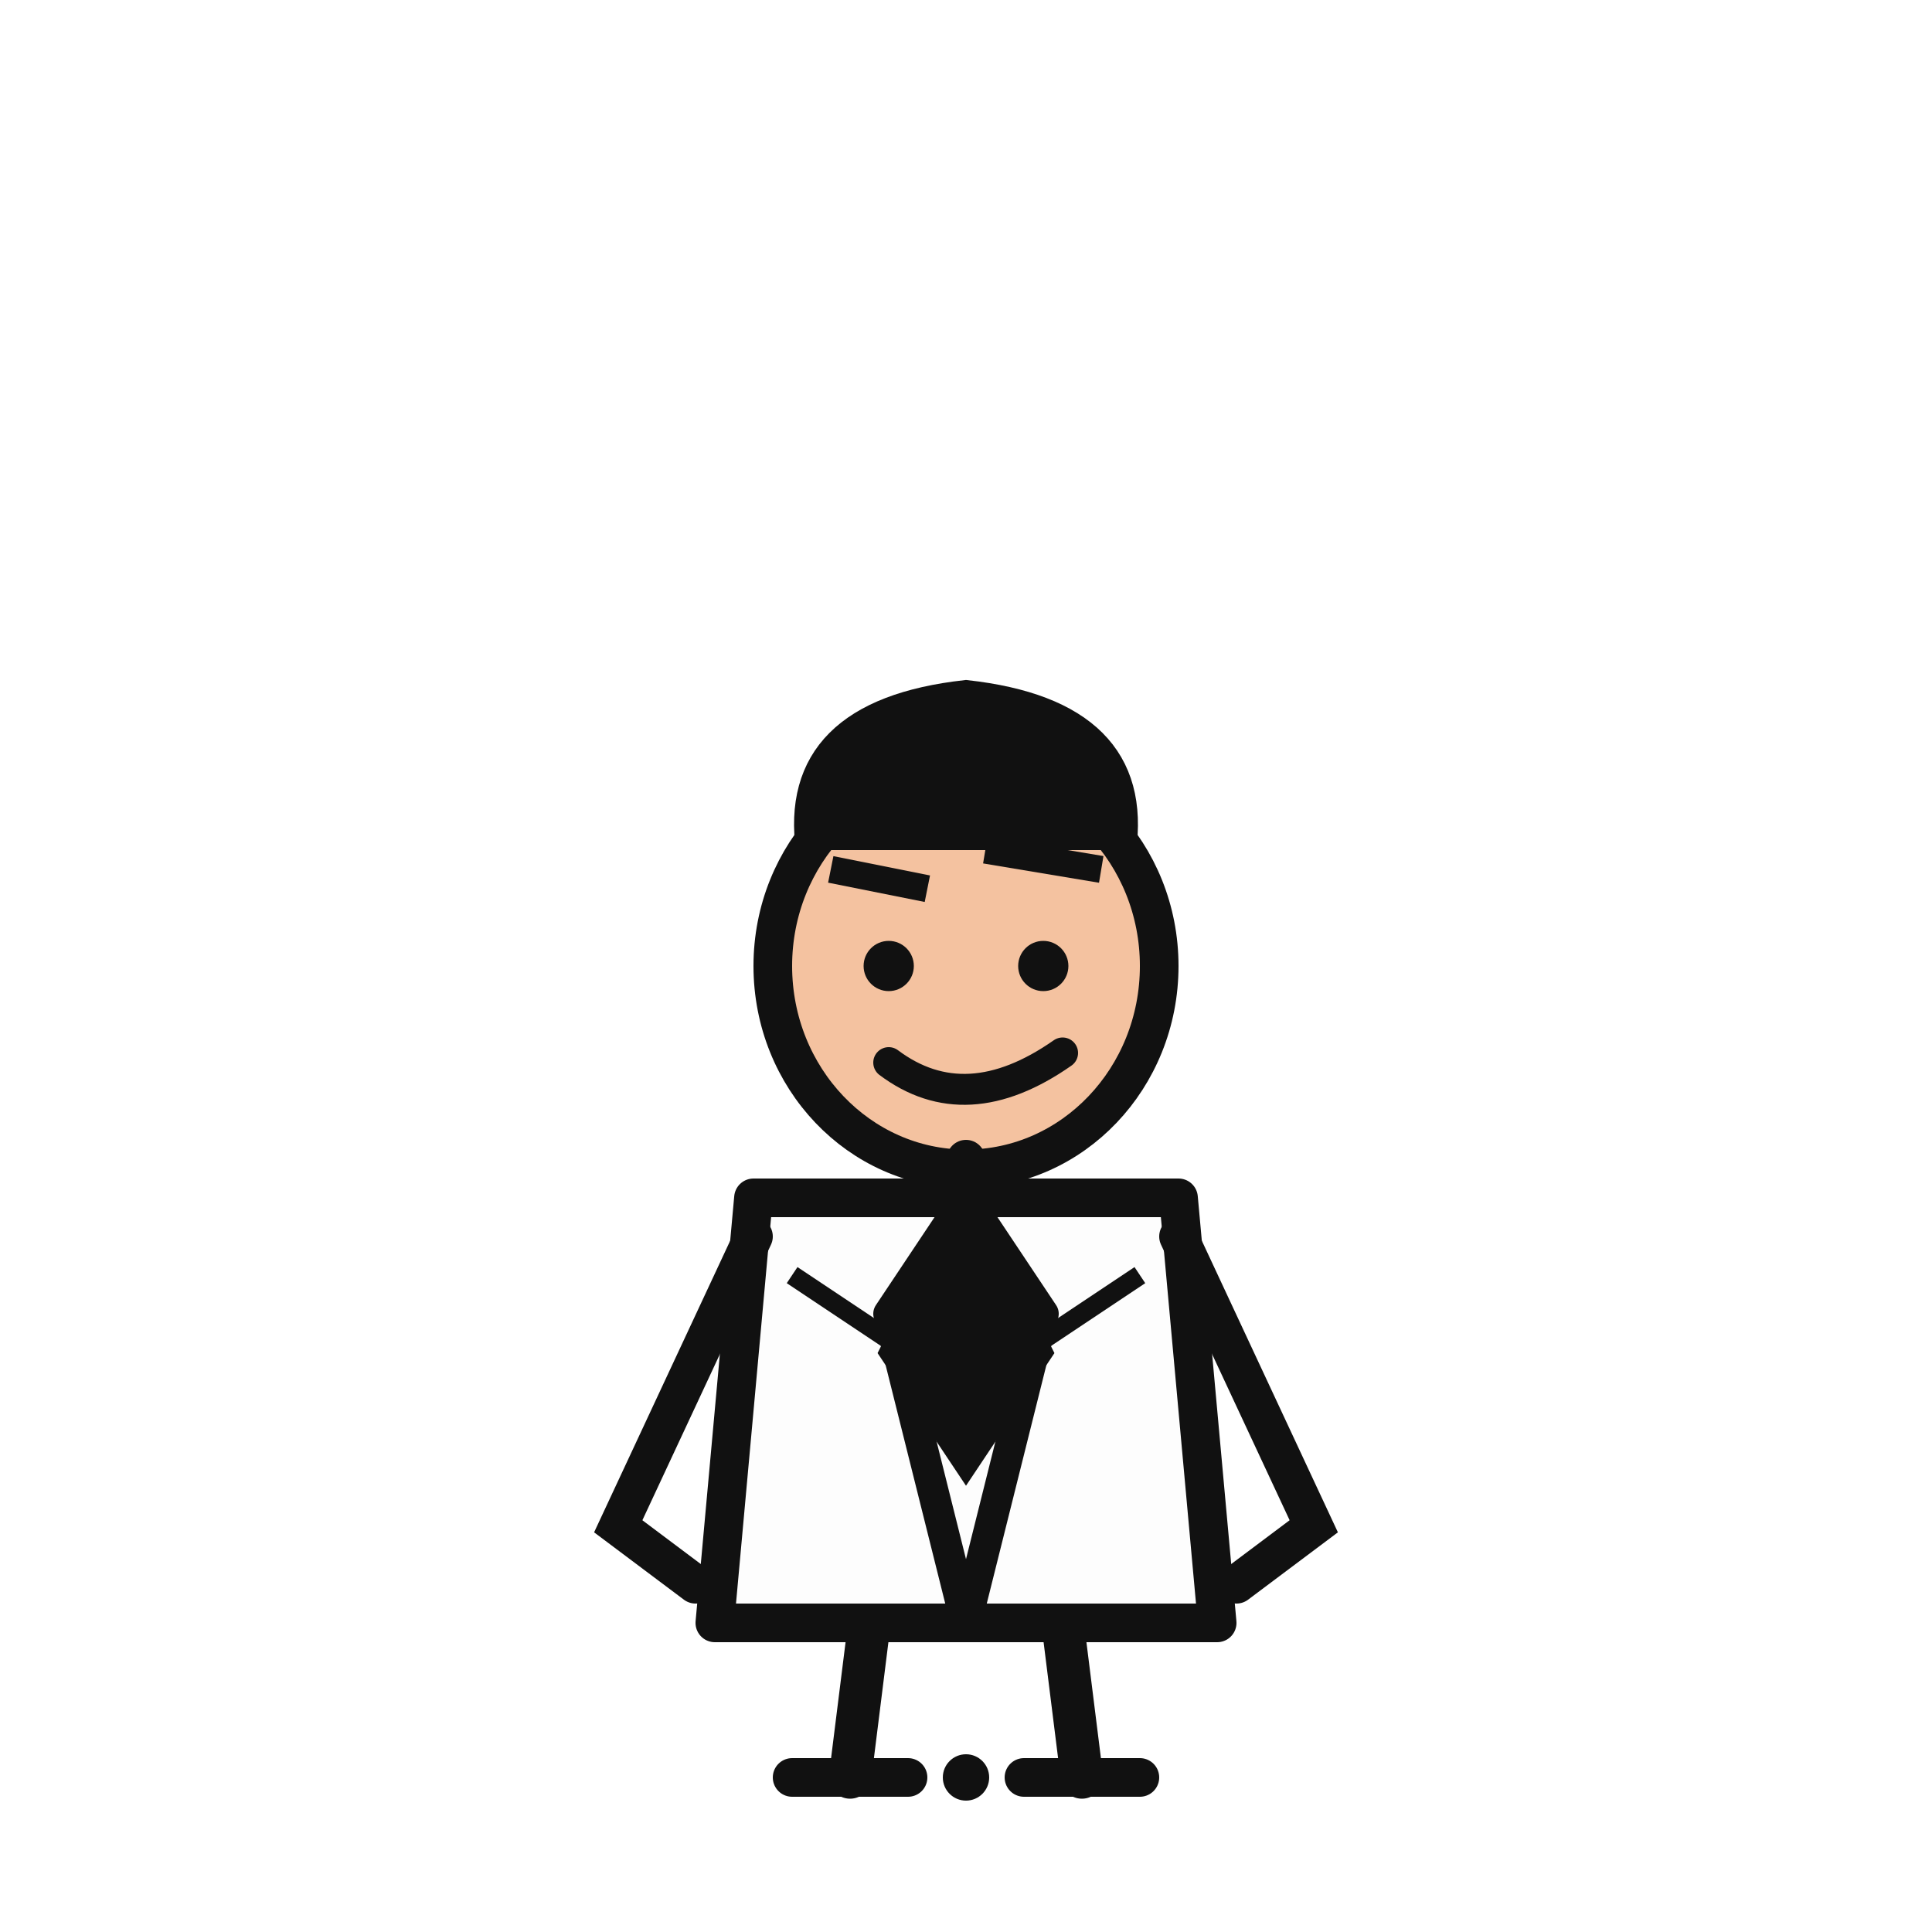
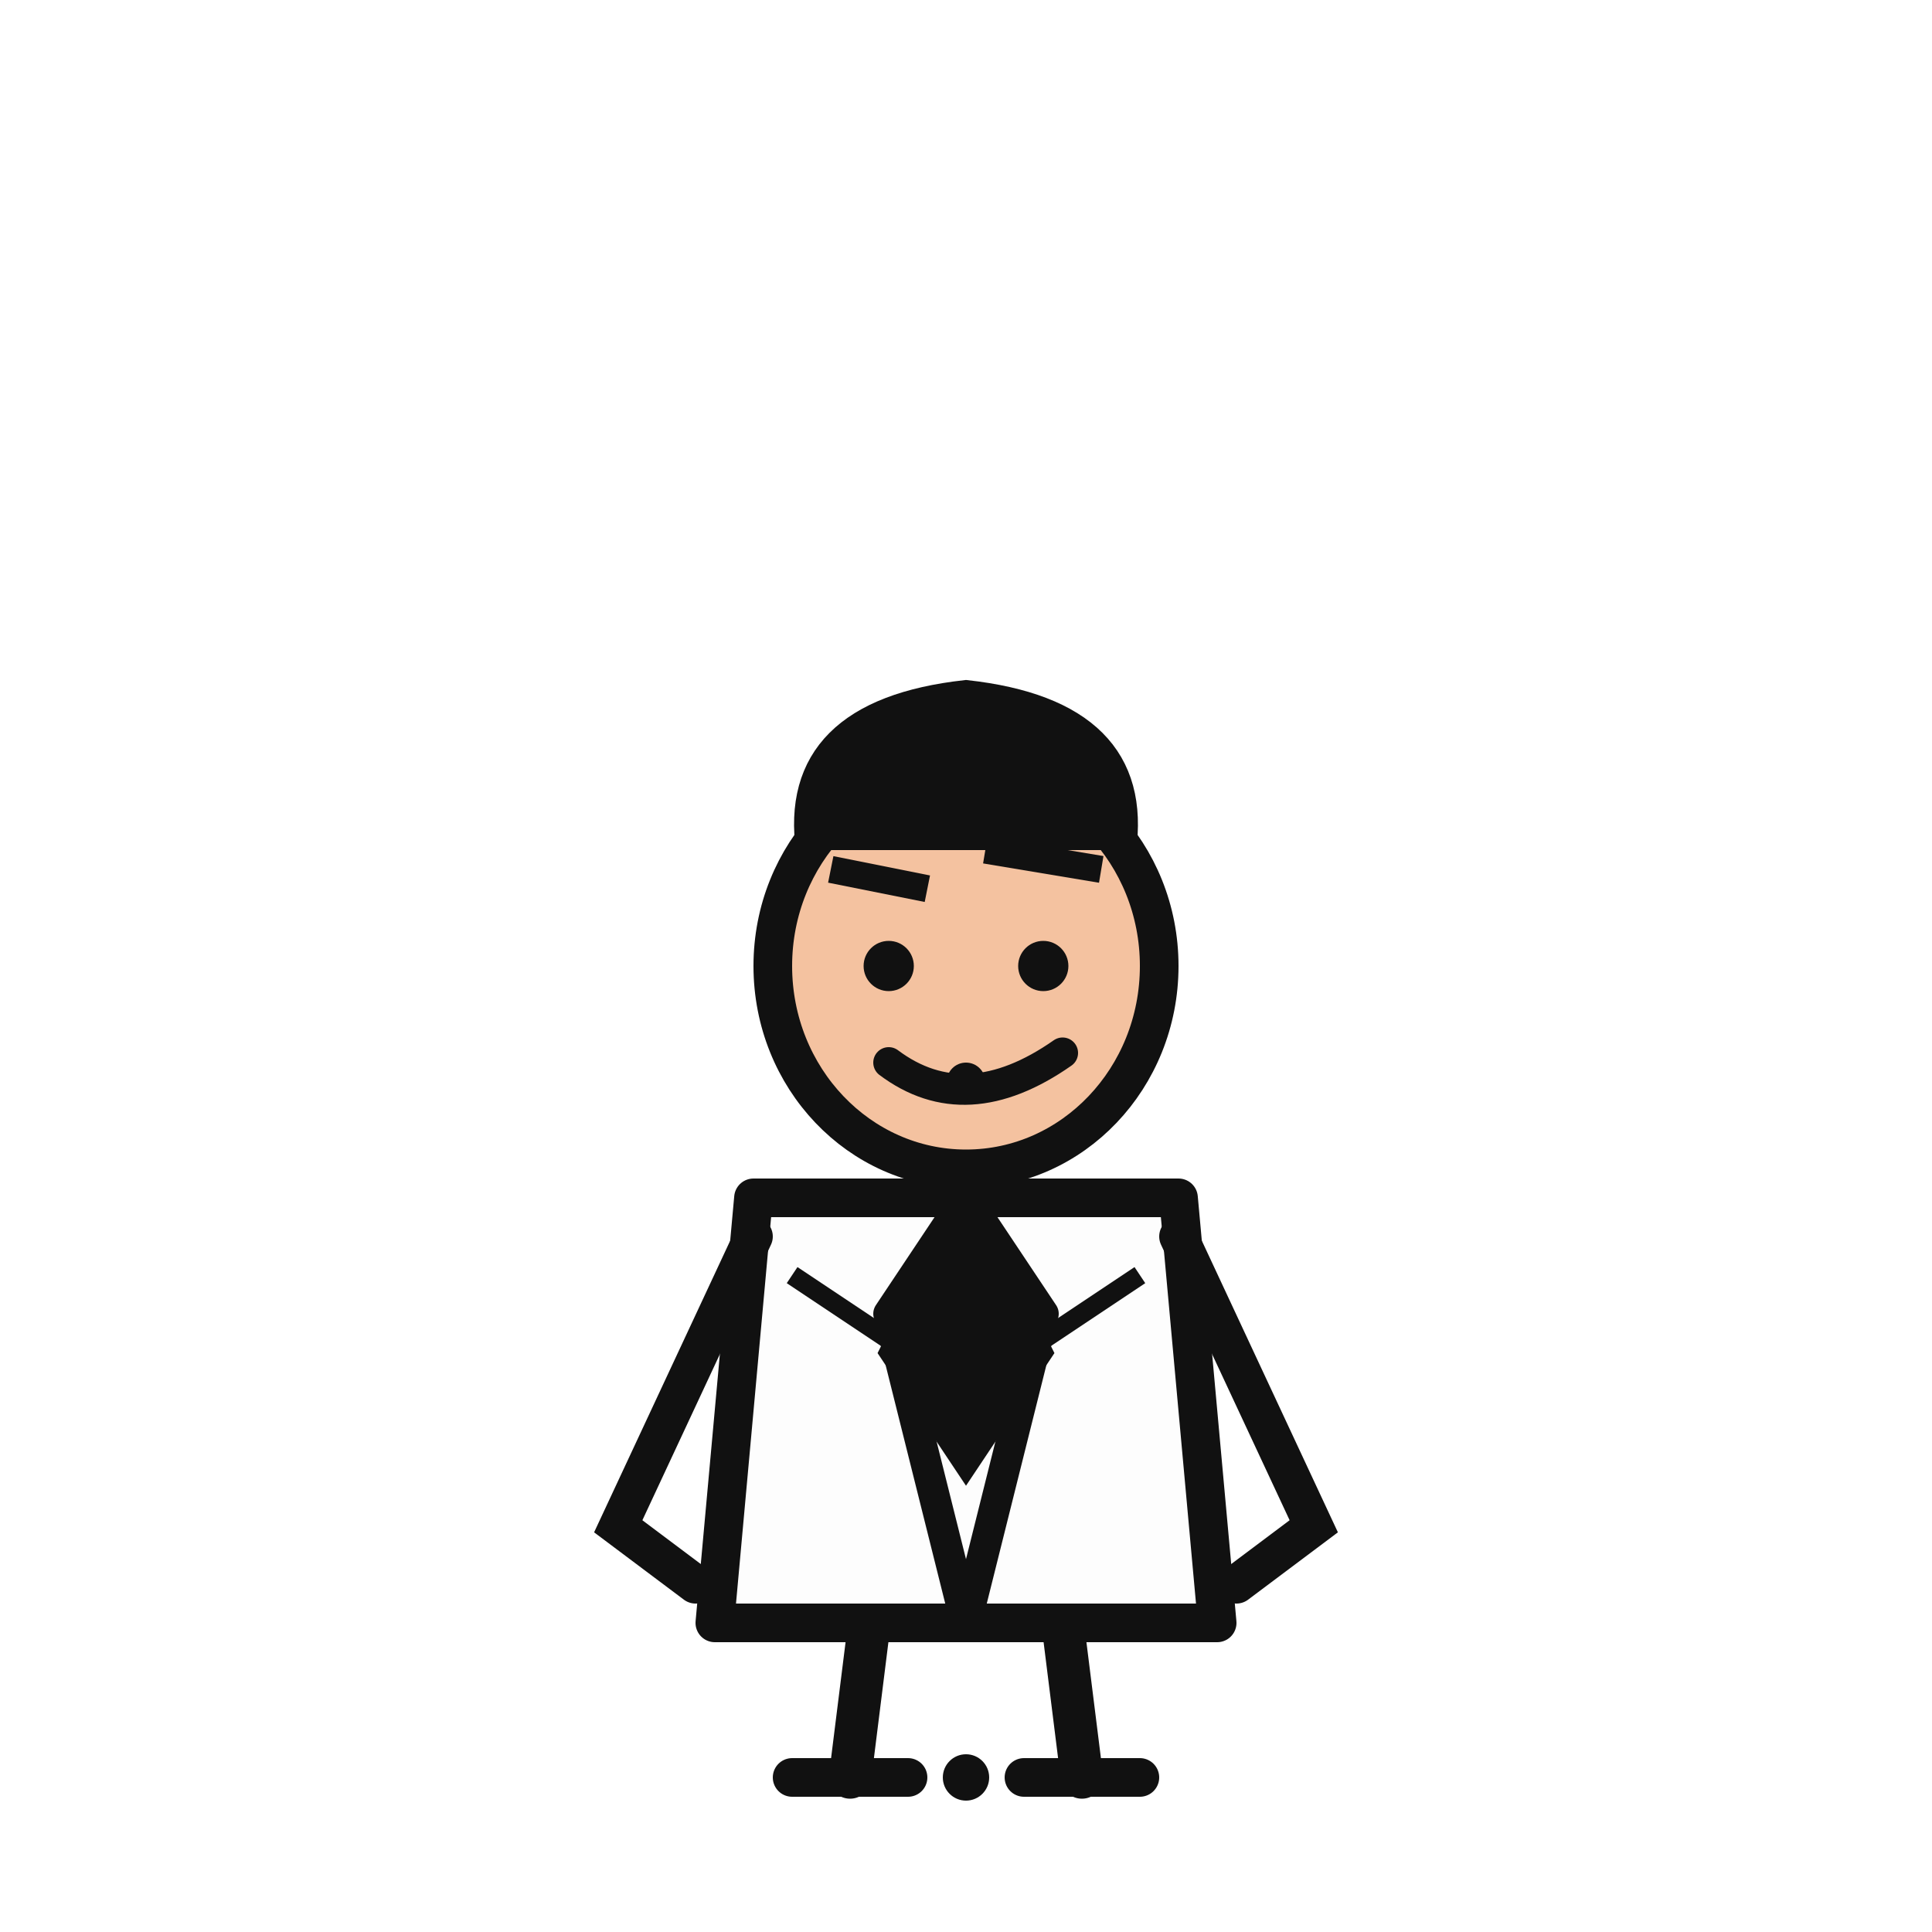
<svg xmlns="http://www.w3.org/2000/svg" viewBox="0 0 100 100" width="100" height="100">
  <path d="M 45 84 L 44 92" fill="none" stroke="#111" stroke-width="2.2" stroke-linecap="round" />
  <path d="M 55 84 L 56 92" fill="none" stroke="#111" stroke-width="2.2" stroke-linecap="round" />
  <path d="M 41 92 L 47 92" fill="none" stroke="#111" stroke-width="2" stroke-linecap="round" />
  <path d="M 53 92 L 59 92" fill="none" stroke="#111" stroke-width="2" stroke-linecap="round" />
  <path d="M 39 62 L 37 84 L 63 84 L 61 62 Z" fill="#fdfdfd" stroke="#111" stroke-width="2" stroke-linejoin="round" />
  <path d="M 50 62 L 46 68 L 50 84 L 54 68 Z" fill="#fdfdfd" stroke="#111" stroke-width="1.6" stroke-linejoin="round" />
  <line x1="41" y1="66" x2="47" y2="70" stroke="#111" stroke-width="1" />
  <line x1="59" y1="66" x2="53" y2="70" stroke="#111" stroke-width="1" />
  <path d="M 50 62 L 46 70 L 50 76 L 54 70 Z" fill="#111" stroke="#111" stroke-width="1" />
  <path d="M 39 64 L 32 79 L 36 82" fill="none" stroke="#111" stroke-width="2" stroke-linecap="round" />
  <path d="M 61 64 L 68 79 L 64 82" fill="none" stroke="#111" stroke-width="2" stroke-linecap="round" />
  <line x1="50" y1="62" x2="50" y2="58" stroke="#111" stroke-width="2" />
  <ellipse cx="50" cy="50" rx="10" ry="10.5" fill="#f4c2a0" stroke="#111" stroke-width="2" />
  <path d="M 42 44 Q 41 37 50 36 Q 59 37 58 44" fill="#111" stroke="#111" stroke-width="1.6" />
  <path d="M 43 43 L 57 43" fill="#fdfdfd" stroke="#111" stroke-width="1" />
  <line x1="43" y1="45" x2="48" y2="46" stroke="#111" stroke-width="1.4" />
  <line x1="51" y1="44" x2="57" y2="45" stroke="#111" stroke-width="1.4" />
  <circle cx="46" cy="50" r="1.3" fill="#111" />
  <circle cx="54" cy="50" r="1.3" fill="#111" />
  <path d="M 46 55 Q 50 58 55 54.5" fill="none" stroke="#111" stroke-width="1.6" stroke-linecap="round" />
  <g id="anchor-feet" data-x="50" data-y="92" transform="translate(50 92)">
    <circle cx="0" cy="0" r="1.2" fill="#111" />
  </g>
-   <g id="anchor-mouth" data-x="50" data-y="60" transform="translate(50 60)">
+   <g id="anchor-mouth" data-x="50" data-y="56" transform="translate(50 56)">
    <circle cx="0" cy="0" r="1" fill="#111" />
  </g>
</svg>
